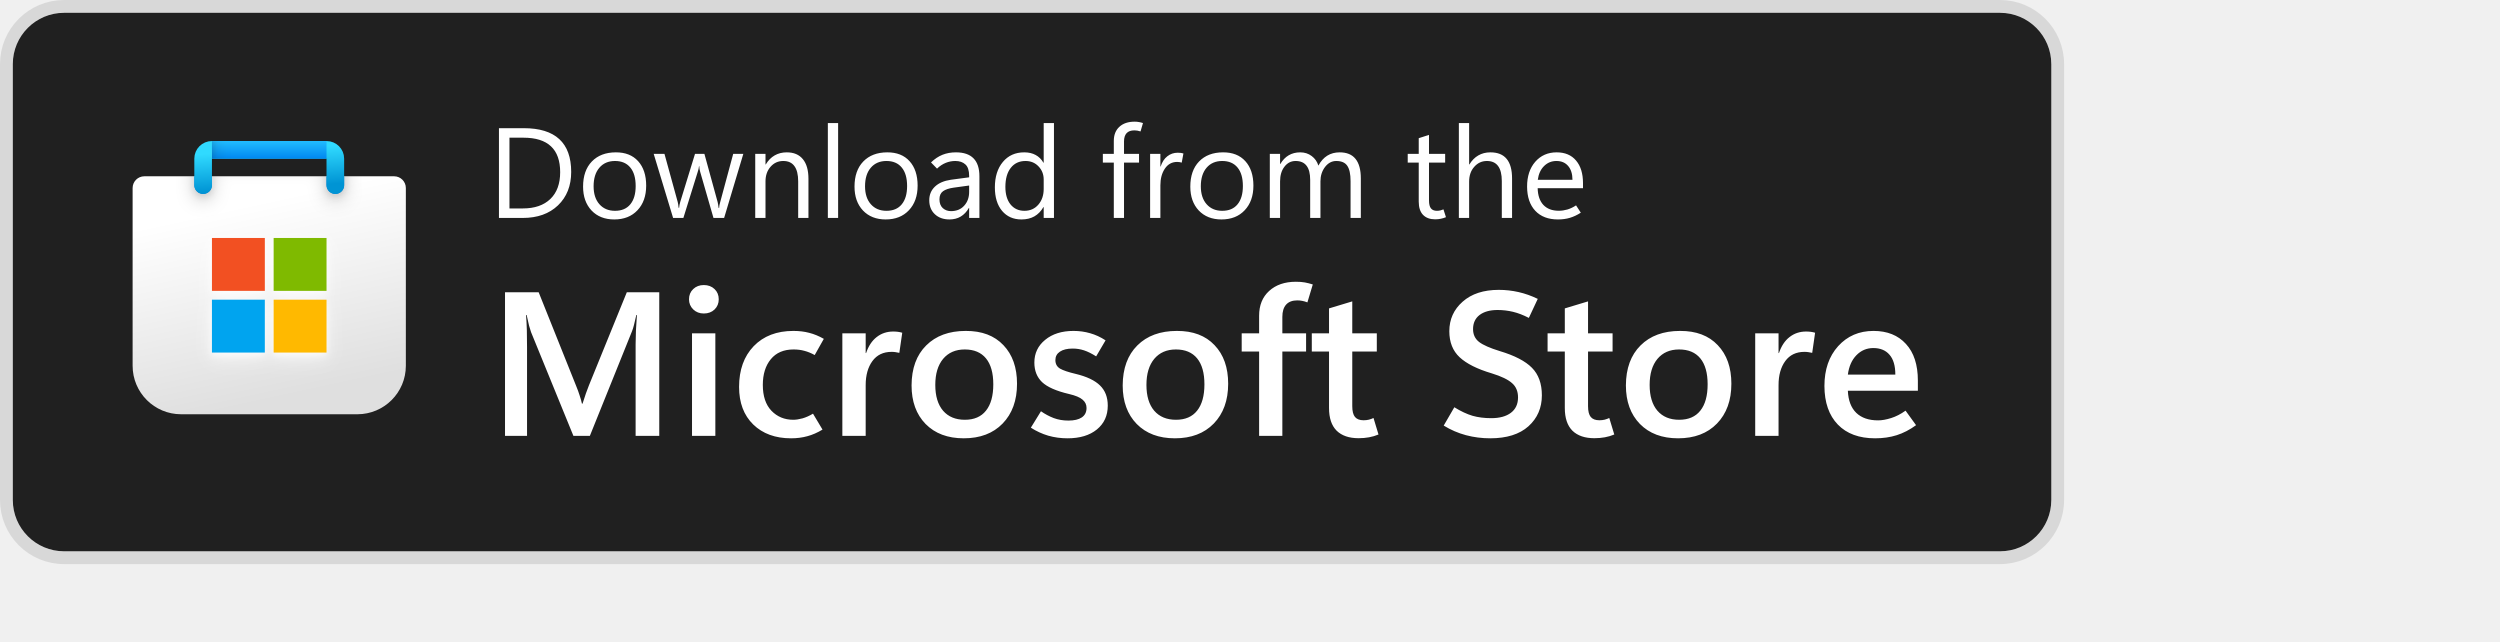
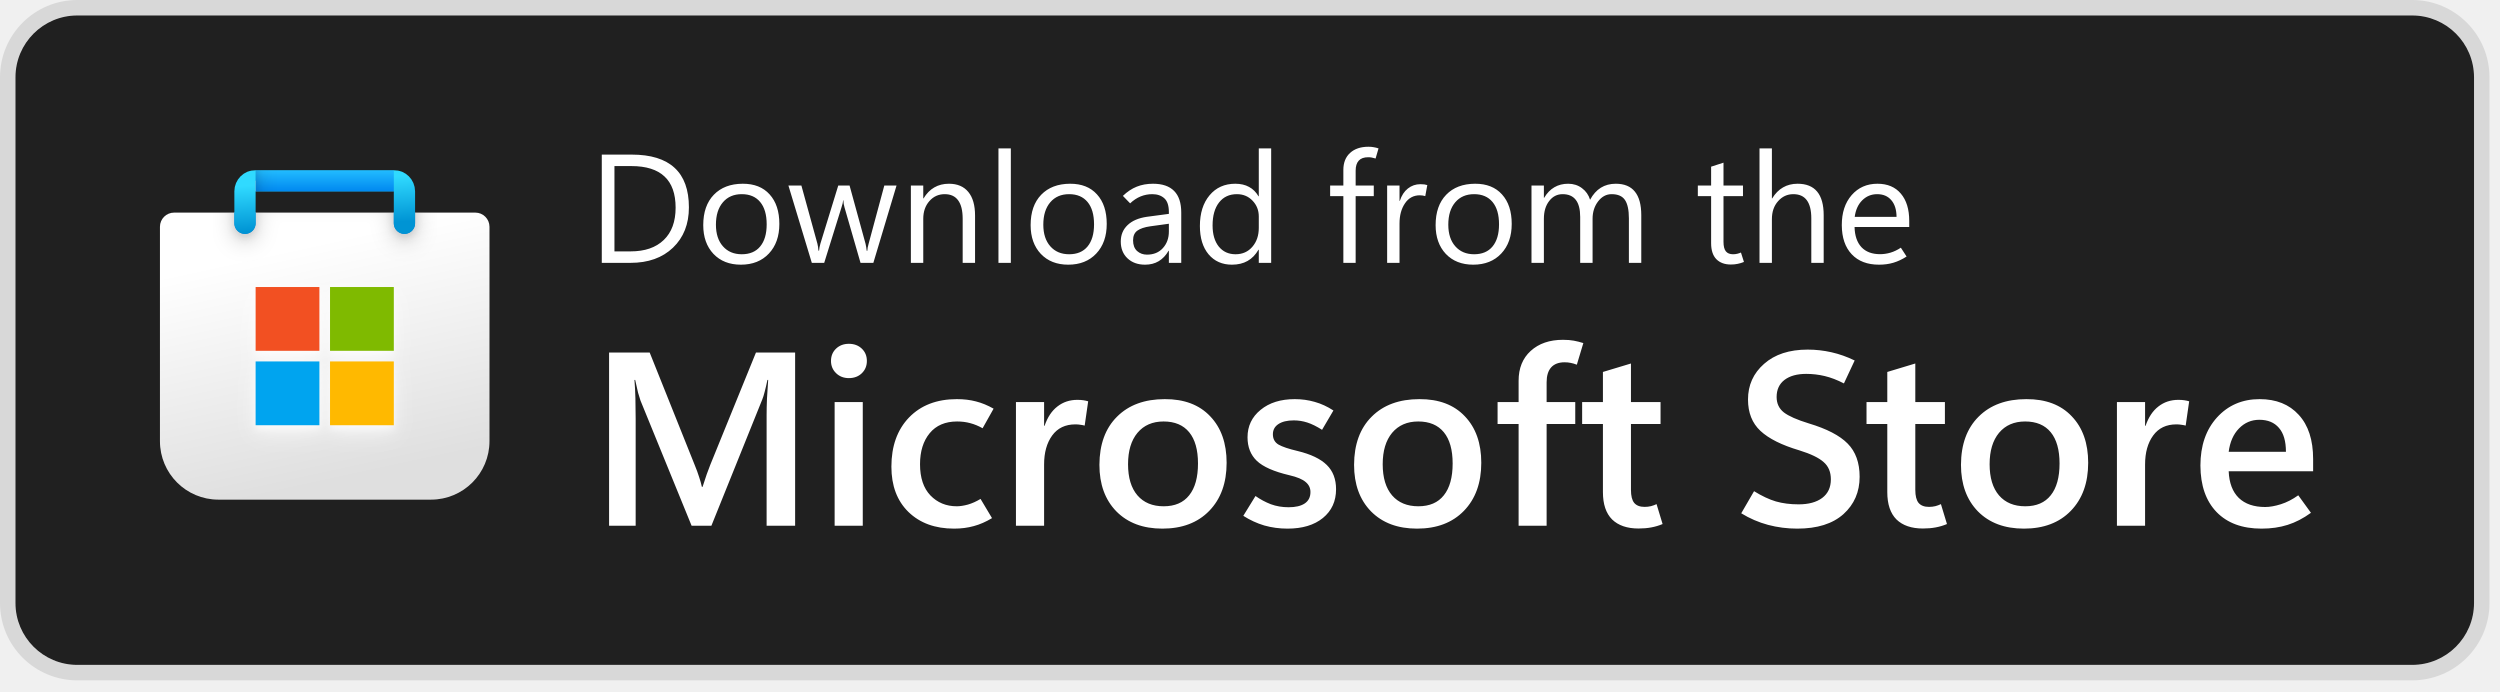
- <svg xmlns="http://www.w3.org/2000/svg" width="195" height="50" viewBox="0 0 195 50" fill="none">
-   <rect x="1" y="1" width="159" height="42" rx="4" fill="#202020" />
-   <rect x="0.5" y="0.5" width="160" height="43" rx="4.5" stroke="black" stroke-opacity="0.1" />
-   <g clip-path="url(#clip0_1049_9370)">
-     <g clip-path="url(#clip1_1049_9370)">
-       <path d="M10.344 14.667C10.344 14.16 10.754 13.75 11.26 13.75H30.74C31.246 13.75 31.656 14.16 31.656 14.667V28.531C31.656 30.62 29.963 32.312 27.875 32.312H14.125C12.037 32.312 10.344 30.62 10.344 28.531V14.667Z" fill="url(#paint0_linear_1049_9370)" />
-       <mask id="mask0_1049_9370" style="mask-type:alpha" maskUnits="userSpaceOnUse" x="10" y="13" width="22" height="20">
-         <path d="M10.344 14.667C10.344 14.16 10.754 13.75 11.26 13.75H30.74C31.246 13.75 31.656 14.16 31.656 14.667V28.531C31.656 30.62 29.963 32.312 27.875 32.312H14.125C12.037 32.312 10.344 30.62 10.344 28.531V14.667Z" fill="url(#paint1_linear_1049_9370)" />
+ <svg xmlns="http://www.w3.org/2000/svg" width="188" height="52" viewBox="0 0 188 52" fill="none">
+   <path d="M181.395 1.163H5.814C3.245 1.163 1.163 3.245 1.163 5.814V45.349C1.163 47.918 3.245 50 5.814 50H181.395C183.964 50 186.047 47.918 186.047 45.349V5.814C186.047 3.245 183.964 1.163 181.395 1.163Z" fill="#202020" />
+   <path d="M181.395 0.581H5.814C2.924 0.581 0.581 2.924 0.581 5.814V45.349C0.581 48.239 2.924 50.581 5.814 50.581H181.395C184.285 50.581 186.628 48.239 186.628 45.349V5.814C186.628 2.924 184.285 0.581 181.395 0.581Z" stroke="black" stroke-opacity="0.1" stroke-width="1.163" />
+   <mask id="mask0_4747_76" style="mask-type:luminance" maskUnits="userSpaceOnUse" x="11" y="12" width="27" height="27">
+     <path d="M37.209 12.791H11.628V38.372H37.209V12.791Z" fill="white" />
+   </mask>
+   <g mask="url(#mask0_4747_76)">
+     <mask id="mask1_4747_76" style="mask-type:luminance" maskUnits="userSpaceOnUse" x="11" y="12" width="27" height="27">
+       <path d="M37.209 12.791H11.628V38.372H37.209V12.791Z" fill="white" />
+     </mask>
+     <g mask="url(#mask1_4747_76)">
+       <path d="M12.028 17.054C12.028 16.466 12.505 15.988 13.094 15.988H35.744C36.332 15.988 36.809 16.466 36.809 17.054V33.176C36.809 35.604 34.841 37.573 32.413 37.573H16.424C13.996 37.573 12.028 35.604 12.028 33.176V17.054Z" fill="url(#paint0_linear_4747_76)" />
+       <mask id="mask2_4747_76" style="mask-type:alpha" maskUnits="userSpaceOnUse" x="12" y="15" width="25" height="23">
+         <path d="M12.028 17.054C12.028 16.466 12.505 15.988 13.094 15.988H35.744C36.332 15.988 36.809 16.466 36.809 17.054V33.176C36.809 35.604 34.841 37.573 32.413 37.573H16.424C13.996 37.573 12.028 35.604 12.028 33.176V17.054Z" fill="url(#paint1_linear_4747_76)" />
      </mask>
-       <g mask="url(#mask0_1049_9370)">
-         <g filter="url(#filter0_dd_1049_9370)">
-           <path d="M15.844 14.438V11.688H26.156V14.438" stroke="url(#paint2_linear_1049_9370)" stroke-width="1.375" stroke-linecap="round" />
+       <g mask="url(#mask2_4747_76)">
+         <g filter="url(#filter0_dd_4747_76)">
+           <path d="M18.423 16.788V13.59H30.414V16.788" stroke="url(#paint2_linear_4747_76)" stroke-width="1.599" stroke-linecap="round" />
        </g>
      </g>
-       <g filter="url(#filter1_dd_1049_9370)">
-         <path d="M20.657 18.562H16.532V22.688H20.657V18.562Z" fill="#F25022" />
-         <path d="M25.469 18.562H21.344V22.688H25.469V18.562Z" fill="#7FBA00" />
-         <path d="M25.469 23.375H21.344V27.5H25.469V23.375Z" fill="#FFB900" />
-         <path d="M20.656 23.375H16.531V27.5H20.656V23.375Z" fill="#00A4EF" />
+       <g filter="url(#filter1_dd_4747_76)">
+         <path d="M24.019 21.584H19.223V26.381H24.019V21.584Z" fill="#F25022" />
+         <path d="M29.615 21.584H24.818V26.381H29.615V21.584Z" fill="#7FBA00" />
+         <path d="M29.615 27.18H24.818V31.977H29.615V27.18Z" fill="#FFB900" />
+         <path d="M24.019 27.18H19.222V31.977H24.019V27.18Z" fill="#00A4EF" />
      </g>
-       <path d="M15.844 14.438V12.375C15.844 11.995 16.152 11.688 16.531 11.688H25.469C25.848 11.688 26.156 11.995 26.156 12.375V14.438" stroke="url(#paint3_linear_1049_9370)" stroke-width="1.375" stroke-linecap="round" />
-       <rect x="16.531" y="11" width="8.938" height="1.375" fill="url(#paint4_linear_1049_9370)" />
-       <mask id="mask1_1049_9370" style="mask-type:alpha" maskUnits="userSpaceOnUse" x="16" y="11" width="10" height="2">
-         <rect x="16.531" y="11" width="8.938" height="1.375" fill="url(#paint5_linear_1049_9370)" />
+       <path d="M18.423 16.788V14.389C18.423 13.948 18.781 13.59 19.222 13.59H29.615C30.056 13.59 30.414 13.948 30.414 14.389V16.788" stroke="url(#paint3_linear_4747_76)" stroke-width="1.599" stroke-linecap="round" />
+       <path d="M29.615 12.791H19.222V14.39H29.615V12.791Z" fill="url(#paint4_linear_4747_76)" />
+       <mask id="mask3_4747_76" style="mask-type:alpha" maskUnits="userSpaceOnUse" x="19" y="12" width="11" height="3">
+         <path d="M29.615 12.791H19.222V14.39H29.615V12.791Z" fill="url(#paint5_linear_4747_76)" />
      </mask>
-       <g mask="url(#mask1_1049_9370)">
-         <g filter="url(#filter2_dd_1049_9370)">
-           <rect x="14.545" y="11.688" width="1.986" height="3.438" fill="#C4C4C4" />
+       <g mask="url(#mask3_4747_76)">
+         <g filter="url(#filter2_dd_4747_76)">
+           <path d="M19.223 13.591H16.913V17.587H19.223V13.591Z" fill="#C4C4C4" />
        </g>
      </g>
    </g>
  </g>
-   <path d="M38.918 17V9.998H40.852C42.085 9.998 43.01 10.283 43.625 10.852C44.243 11.419 44.553 12.272 44.553 13.411C44.553 14.492 44.209 15.361 43.523 16.019C42.839 16.673 41.922 17 40.773 17H38.918ZM39.738 10.74V16.258H40.783C41.701 16.258 42.416 16.012 42.927 15.521C43.438 15.029 43.693 14.332 43.693 13.431C43.693 12.532 43.454 11.86 42.976 11.414C42.5 10.965 41.786 10.74 40.832 10.74H39.738ZM47.912 17.117C47.173 17.117 46.582 16.884 46.14 16.419C45.7 15.95 45.48 15.33 45.48 14.559C45.48 13.722 45.708 13.068 46.164 12.596C46.62 12.124 47.242 11.886 48.029 11.883C48.775 11.88 49.356 12.109 49.773 12.571C50.192 13.034 50.402 13.67 50.402 14.48C50.402 15.281 50.176 15.921 49.724 16.399C49.274 16.878 48.671 17.117 47.912 17.117ZM47.971 16.443C48.488 16.443 48.885 16.276 49.162 15.94C49.442 15.602 49.582 15.125 49.582 14.51C49.582 13.882 49.442 13.4 49.162 13.065C48.882 12.726 48.485 12.557 47.971 12.557C47.456 12.557 47.05 12.732 46.75 13.084C46.45 13.435 46.301 13.917 46.301 14.529C46.301 15.122 46.452 15.589 46.755 15.931C47.058 16.273 47.463 16.443 47.971 16.443ZM57.98 12L56.481 17H55.651L54.616 13.411C54.59 13.32 54.572 13.243 54.562 13.182C54.556 13.117 54.55 13.042 54.543 12.957H54.523C54.517 13.042 54.505 13.115 54.489 13.177C54.473 13.239 54.45 13.317 54.421 13.411L53.303 17H52.502L50.988 12H51.828L52.863 15.76C52.88 15.815 52.893 15.88 52.902 15.955C52.915 16.03 52.925 16.115 52.932 16.209H52.971C52.977 16.137 52.987 16.064 53 15.989C53.013 15.911 53.033 15.831 53.059 15.75L54.211 12H54.943L55.978 15.77C55.995 15.831 56.008 15.9 56.018 15.975C56.031 16.046 56.042 16.128 56.052 16.219H56.091C56.094 16.154 56.102 16.084 56.115 16.009C56.132 15.934 56.151 15.854 56.174 15.77L57.19 12H57.98ZM63.059 17H62.258V14.148C62.258 13.618 62.16 13.221 61.965 12.957C61.773 12.69 61.483 12.557 61.096 12.557C60.695 12.557 60.363 12.708 60.1 13.011C59.839 13.31 59.709 13.69 59.709 14.148V17H58.908V12H59.709V12.83H59.728C59.917 12.514 60.148 12.278 60.422 12.122C60.695 11.963 61.011 11.883 61.369 11.883C61.916 11.883 62.334 12.06 62.624 12.415C62.914 12.767 63.059 13.276 63.059 13.943V17ZM64.572 17V9.598H65.373V17H64.572ZM69.084 17.117C68.345 17.117 67.754 16.884 67.311 16.419C66.872 15.95 66.652 15.33 66.652 14.559C66.652 13.722 66.88 13.068 67.336 12.596C67.792 12.124 68.413 11.886 69.201 11.883C69.947 11.88 70.528 12.109 70.944 12.571C71.364 13.034 71.574 13.67 71.574 14.48C71.574 15.281 71.348 15.921 70.895 16.399C70.446 16.878 69.842 17.117 69.084 17.117ZM69.143 16.443C69.66 16.443 70.057 16.276 70.334 15.94C70.614 15.602 70.754 15.125 70.754 14.51C70.754 13.882 70.614 13.4 70.334 13.065C70.054 12.726 69.657 12.557 69.143 12.557C68.628 12.557 68.221 12.732 67.922 13.084C67.622 13.435 67.473 13.917 67.473 14.529C67.473 15.122 67.624 15.589 67.927 15.931C68.23 16.273 68.635 16.443 69.143 16.443ZM76.394 17H75.593V16.219H75.573C75.401 16.518 75.188 16.743 74.934 16.893C74.683 17.042 74.39 17.117 74.055 17.117C73.586 17.117 73.207 16.98 72.917 16.707C72.627 16.434 72.482 16.071 72.482 15.618C72.482 15.192 72.629 14.838 72.922 14.559C73.215 14.279 73.63 14.1 74.167 14.021L75.593 13.831V13.719C75.593 13.299 75.495 13.001 75.3 12.825C75.105 12.646 74.844 12.557 74.519 12.557C74.258 12.557 74.007 12.605 73.767 12.703C73.526 12.801 73.299 12.95 73.088 13.152L72.619 12.669C72.899 12.399 73.197 12.2 73.513 12.073C73.829 11.946 74.18 11.883 74.567 11.883C75.173 11.883 75.629 12.039 75.935 12.352C76.241 12.661 76.394 13.126 76.394 13.748V17ZM75.593 14.969V14.471L74.387 14.637C74.019 14.689 73.742 14.782 73.557 14.915C73.371 15.049 73.278 15.258 73.278 15.545C73.278 15.844 73.365 16.074 73.537 16.233C73.713 16.39 73.926 16.468 74.177 16.468C74.61 16.468 74.953 16.326 75.207 16.043C75.464 15.76 75.593 15.402 75.593 14.969ZM81.389 16.15C81.203 16.473 80.967 16.715 80.681 16.878C80.397 17.037 80.061 17.117 79.67 17.117C79.042 17.117 78.539 16.894 78.161 16.448C77.787 15.999 77.6 15.389 77.6 14.617C77.6 13.79 77.808 13.128 78.225 12.63C78.641 12.132 79.196 11.883 79.89 11.883C80.235 11.883 80.531 11.951 80.778 12.088C81.029 12.221 81.232 12.423 81.389 12.693H81.408V9.598H82.209V17H81.408V16.15H81.389ZM78.42 14.578C78.42 15.154 78.553 15.61 78.82 15.945C79.091 16.277 79.452 16.443 79.904 16.443C80.353 16.443 80.716 16.282 80.993 15.96C81.27 15.638 81.408 15.231 81.408 14.739V14.002C81.408 13.598 81.273 13.257 81.003 12.977C80.736 12.697 80.399 12.557 79.992 12.557C79.504 12.557 79.12 12.736 78.84 13.094C78.56 13.452 78.42 13.947 78.42 14.578ZM88.962 10.252C88.871 10.223 88.788 10.201 88.713 10.188C88.641 10.175 88.565 10.169 88.483 10.169C88.21 10.169 88.007 10.242 87.873 10.389C87.74 10.535 87.673 10.75 87.673 11.033V12H88.845V12.684H87.673V17H86.877V12.684H86.022V12H86.877V10.994C86.877 10.522 87.022 10.154 87.311 9.891C87.601 9.624 87.998 9.49 88.503 9.49C88.627 9.49 88.739 9.5 88.84 9.52C88.941 9.536 89.045 9.562 89.152 9.598L88.962 10.252ZM92.175 12.684C92.113 12.664 92.058 12.651 92.009 12.645C91.96 12.635 91.898 12.63 91.823 12.63C91.416 12.63 91.096 12.804 90.861 13.152C90.627 13.497 90.51 13.93 90.51 14.451V17H89.709V12H90.51V12.991H90.529C90.643 12.64 90.817 12.373 91.052 12.19C91.286 12.005 91.556 11.912 91.862 11.912C91.963 11.912 92.048 11.917 92.116 11.927C92.188 11.937 92.251 11.951 92.307 11.971L92.175 12.684ZM95.275 17.117C94.537 17.117 93.946 16.884 93.503 16.419C93.064 15.95 92.844 15.33 92.844 14.559C92.844 13.722 93.072 13.068 93.527 12.596C93.983 12.124 94.605 11.886 95.393 11.883C96.138 11.88 96.719 12.109 97.136 12.571C97.556 13.034 97.766 13.67 97.766 14.48C97.766 15.281 97.539 15.921 97.087 16.399C96.638 16.878 96.034 17.117 95.275 17.117ZM95.334 16.443C95.852 16.443 96.249 16.276 96.525 15.94C96.805 15.602 96.945 15.125 96.945 14.51C96.945 13.882 96.805 13.4 96.525 13.065C96.245 12.726 95.848 12.557 95.334 12.557C94.82 12.557 94.413 12.732 94.113 13.084C93.814 13.435 93.664 13.917 93.664 14.529C93.664 15.122 93.815 15.589 94.118 15.931C94.421 16.273 94.826 16.443 95.334 16.443ZM106.145 17H105.344V14.129C105.344 13.575 105.257 13.175 105.085 12.928C104.916 12.68 104.629 12.557 104.226 12.557C103.884 12.557 103.592 12.713 103.352 13.025C103.114 13.338 102.995 13.712 102.995 14.148V17H102.194V14.031C102.194 13.54 102.1 13.172 101.911 12.928C101.722 12.68 101.438 12.557 101.057 12.557C100.705 12.557 100.415 12.705 100.188 13.001C99.96 13.294 99.846 13.676 99.846 14.148V17H99.045V12H99.846V12.791H99.865C100.044 12.488 100.262 12.262 100.52 12.112C100.78 11.959 101.079 11.883 101.418 11.883C101.76 11.883 102.058 11.979 102.312 12.171C102.565 12.36 102.74 12.609 102.834 12.918C103.02 12.573 103.251 12.314 103.527 12.142C103.804 11.969 104.126 11.883 104.494 11.883C105.044 11.883 105.456 12.052 105.729 12.391C106.006 12.729 106.145 13.239 106.145 13.919V17ZM112.785 16.941C112.648 16.997 112.513 17.037 112.38 17.064C112.25 17.093 112.102 17.107 111.936 17.107C111.538 17.107 111.226 16.992 110.998 16.761C110.773 16.526 110.661 16.181 110.661 15.726V12.684H109.802V12H110.661V10.779L111.462 10.521V12H112.722V12.684H111.462V15.633C111.462 15.919 111.512 16.126 111.613 16.253C111.717 16.38 111.872 16.443 112.077 16.443C112.175 16.443 112.269 16.432 112.36 16.409C112.451 16.386 112.528 16.36 112.59 16.331L112.785 16.941ZM117.941 17H117.141V14.119C117.141 13.598 117.043 13.208 116.848 12.947C116.656 12.687 116.366 12.557 115.979 12.557C115.588 12.557 115.259 12.708 114.992 13.011C114.725 13.31 114.592 13.696 114.592 14.168V17H113.791V9.598H114.592V12.83H114.611C114.803 12.514 115.036 12.278 115.31 12.122C115.583 11.963 115.897 11.883 116.252 11.883C116.815 11.883 117.237 12.052 117.517 12.391C117.8 12.729 117.941 13.239 117.941 13.919V17ZM123.474 14.681H119.938C119.951 15.244 120.1 15.678 120.383 15.984C120.669 16.287 121.07 16.439 121.584 16.439C121.809 16.439 122.033 16.406 122.258 16.341C122.486 16.273 122.71 16.165 122.932 16.019L123.303 16.59C123.02 16.772 122.736 16.906 122.453 16.99C122.17 17.075 121.859 17.117 121.521 17.117C120.765 17.117 120.176 16.893 119.753 16.443C119.33 15.994 119.117 15.367 119.113 14.563C119.11 13.759 119.322 13.112 119.748 12.62C120.178 12.129 120.734 11.883 121.418 11.883C122.069 11.883 122.574 12.096 122.932 12.523C123.293 12.946 123.474 13.533 123.474 14.285V14.681ZM122.653 14.026C122.65 13.564 122.538 13.204 122.316 12.947C122.095 12.687 121.791 12.557 121.403 12.557C121.022 12.557 120.699 12.69 120.432 12.957C120.168 13.221 120.007 13.577 119.948 14.026H122.653Z" fill="white" />
-   <path d="M51.422 34H49.578V26.852C49.578 26.529 49.586 26.177 49.602 25.797C49.622 25.412 49.648 25.003 49.68 24.57H49.633C49.57 24.867 49.51 25.122 49.453 25.336C49.401 25.544 49.349 25.711 49.297 25.836L46.008 34H44.727L41.422 25.906C41.38 25.792 41.328 25.622 41.266 25.398C41.208 25.174 41.146 24.898 41.078 24.57H41.031C41.062 24.945 41.083 25.344 41.094 25.766C41.104 26.182 41.109 26.622 41.109 27.086V34H39.391V22.797H42.016L44.93 30.078C45.044 30.354 45.138 30.609 45.211 30.844C45.289 31.073 45.349 31.287 45.391 31.484H45.438C45.531 31.188 45.62 30.919 45.703 30.68C45.786 30.44 45.865 30.232 45.938 30.055L48.891 22.797H51.422V34ZM54.898 24.453C54.565 24.453 54.289 24.346 54.07 24.133C53.852 23.919 53.742 23.656 53.742 23.344C53.742 23.021 53.852 22.755 54.07 22.547C54.289 22.338 54.565 22.234 54.898 22.234C55.237 22.234 55.516 22.338 55.734 22.547C55.953 22.755 56.062 23.021 56.062 23.344C56.062 23.662 55.953 23.927 55.734 24.141C55.516 24.349 55.237 24.453 54.898 24.453ZM55.797 34H53.977V26H55.797V34ZM64.156 33.508C63.76 33.747 63.367 33.919 62.977 34.023C62.586 34.133 62.161 34.188 61.703 34.188C60.474 34.188 59.49 33.828 58.75 33.109C58.016 32.391 57.648 31.414 57.648 30.18C57.648 28.852 58.029 27.792 58.789 27C59.555 26.208 60.586 25.812 61.883 25.812C62.336 25.812 62.747 25.862 63.117 25.961C63.492 26.055 63.872 26.211 64.258 26.43L63.547 27.695C63.276 27.544 63.01 27.435 62.75 27.367C62.49 27.294 62.206 27.258 61.898 27.258C61.133 27.258 60.542 27.51 60.125 28.016C59.708 28.521 59.5 29.19 59.5 30.023C59.5 30.898 59.724 31.57 60.172 32.039C60.625 32.508 61.193 32.742 61.875 32.742C62.083 32.742 62.323 32.706 62.594 32.633C62.865 32.555 63.138 32.432 63.414 32.266L64.156 33.508ZM70.148 27.523C70.049 27.497 69.953 27.479 69.859 27.469C69.771 27.453 69.667 27.445 69.547 27.445C68.896 27.445 68.396 27.685 68.047 28.164C67.698 28.643 67.523 29.268 67.523 30.039V34H65.703V26H67.523V27.539H67.555C67.742 26.987 68.018 26.57 68.383 26.289C68.747 26.003 69.177 25.859 69.672 25.859C69.812 25.859 69.938 25.867 70.047 25.883C70.162 25.898 70.271 25.922 70.375 25.953L70.148 27.523ZM75.172 34.188C73.922 34.188 72.93 33.815 72.195 33.07C71.466 32.32 71.102 31.318 71.102 30.062C71.107 28.734 71.487 27.695 72.242 26.945C72.997 26.19 74.026 25.812 75.328 25.812C76.583 25.807 77.562 26.177 78.266 26.922C78.974 27.662 79.328 28.664 79.328 29.93C79.328 31.232 78.953 32.268 78.203 33.039C77.458 33.805 76.448 34.188 75.172 34.188ZM75.258 32.742C75.982 32.742 76.531 32.505 76.906 32.031C77.287 31.557 77.477 30.872 77.477 29.977C77.477 29.091 77.287 28.417 76.906 27.953C76.526 27.49 75.974 27.258 75.25 27.258C74.537 27.258 73.974 27.503 73.562 27.992C73.156 28.482 72.953 29.159 72.953 30.023C72.953 30.893 73.156 31.565 73.562 32.039C73.969 32.508 74.534 32.742 75.258 32.742ZM80.406 33.359L81.195 32.078C81.508 32.297 81.838 32.474 82.188 32.609C82.542 32.74 82.924 32.805 83.336 32.805C83.784 32.805 84.13 32.724 84.375 32.562C84.625 32.396 84.75 32.148 84.75 31.82C84.75 31.56 84.646 31.344 84.438 31.172C84.234 30.995 83.885 30.849 83.391 30.734C82.391 30.5 81.688 30.19 81.281 29.805C80.88 29.419 80.68 28.912 80.68 28.281C80.68 27.557 80.961 26.966 81.523 26.508C82.086 26.044 82.823 25.812 83.734 25.812C84.188 25.812 84.62 25.872 85.031 25.992C85.443 26.107 85.844 26.292 86.234 26.547L85.5 27.797C85.156 27.578 84.841 27.422 84.555 27.328C84.268 27.234 83.974 27.188 83.672 27.188C83.245 27.188 82.912 27.268 82.672 27.43C82.438 27.586 82.32 27.805 82.32 28.086C82.32 28.383 82.44 28.604 82.68 28.75C82.924 28.891 83.333 29.029 83.906 29.164C84.771 29.372 85.404 29.674 85.805 30.07C86.206 30.461 86.406 30.984 86.406 31.641C86.406 32.417 86.122 33.036 85.555 33.5C84.992 33.958 84.229 34.188 83.266 34.188C82.745 34.188 82.245 34.12 81.766 33.984C81.292 33.844 80.838 33.635 80.406 33.359ZM91.641 34.188C90.391 34.188 89.398 33.815 88.664 33.07C87.935 32.32 87.57 31.318 87.57 30.062C87.576 28.734 87.956 27.695 88.711 26.945C89.466 26.19 90.495 25.812 91.797 25.812C93.052 25.807 94.031 26.177 94.734 26.922C95.443 27.662 95.797 28.664 95.797 29.93C95.797 31.232 95.422 32.268 94.672 33.039C93.927 33.805 92.917 34.188 91.641 34.188ZM91.727 32.742C92.451 32.742 93 32.505 93.375 32.031C93.755 31.557 93.945 30.872 93.945 29.977C93.945 29.091 93.755 28.417 93.375 27.953C92.995 27.49 92.443 27.258 91.719 27.258C91.005 27.258 90.443 27.503 90.031 27.992C89.625 28.482 89.422 29.159 89.422 30.023C89.422 30.893 89.625 31.565 90.031 32.039C90.438 32.508 91.003 32.742 91.727 32.742ZM101.977 23.586C101.831 23.529 101.698 23.49 101.578 23.469C101.458 23.443 101.328 23.43 101.188 23.43C100.802 23.43 100.51 23.542 100.312 23.766C100.12 23.984 100.023 24.302 100.023 24.719V26H101.875V27.422H100.023V34H98.211V27.422H96.852V26H98.211V24.625C98.211 23.812 98.471 23.169 98.992 22.695C99.518 22.216 100.214 21.977 101.078 21.977C101.349 21.977 101.583 21.995 101.781 22.031C101.979 22.068 102.185 22.12 102.398 22.188L101.977 23.586ZM107.523 33.891C107.289 33.99 107.044 34.062 106.789 34.109C106.534 34.156 106.26 34.18 105.969 34.18C105.229 34.18 104.659 33.984 104.258 33.594C103.862 33.198 103.664 32.609 103.664 31.828V27.422H102.32V26H103.664V24.055L105.477 23.508V26H107.391V27.422H105.477V31.68C105.477 32.07 105.547 32.352 105.688 32.523C105.833 32.695 106.057 32.781 106.359 32.781C106.505 32.781 106.643 32.766 106.773 32.734C106.909 32.698 107.029 32.654 107.133 32.602L107.523 33.891ZM112.609 33.195L113.438 31.766C113.943 32.078 114.414 32.3 114.852 32.43C115.289 32.555 115.779 32.617 116.32 32.617C116.966 32.617 117.474 32.479 117.844 32.203C118.219 31.922 118.406 31.521 118.406 31C118.406 30.526 118.25 30.154 117.938 29.883C117.63 29.607 117.107 29.354 116.367 29.125C115.227 28.787 114.388 28.367 113.852 27.867C113.315 27.367 113.047 26.69 113.047 25.836C113.047 24.909 113.393 24.141 114.086 23.531C114.779 22.917 115.719 22.609 116.906 22.609C117.427 22.609 117.94 22.667 118.445 22.781C118.951 22.896 119.451 23.073 119.945 23.312L119.25 24.797C118.818 24.573 118.404 24.414 118.008 24.32C117.617 24.227 117.219 24.18 116.812 24.18C116.219 24.18 115.75 24.31 115.406 24.57C115.068 24.831 114.898 25.198 114.898 25.672C114.898 26.094 115.055 26.427 115.367 26.672C115.68 26.912 116.216 27.148 116.977 27.383C118.143 27.732 118.982 28.167 119.492 28.688C120.008 29.208 120.266 29.924 120.266 30.836C120.266 31.815 119.917 32.62 119.219 33.25C118.521 33.875 117.526 34.188 116.234 34.188C115.589 34.188 114.958 34.107 114.344 33.945C113.729 33.779 113.151 33.529 112.609 33.195ZM125.914 33.891C125.68 33.99 125.435 34.062 125.18 34.109C124.924 34.156 124.651 34.18 124.359 34.18C123.62 34.18 123.049 33.984 122.648 33.594C122.253 33.198 122.055 32.609 122.055 31.828V27.422H120.711V26H122.055V24.055L123.867 23.508V26H125.781V27.422H123.867V31.68C123.867 32.07 123.938 32.352 124.078 32.523C124.224 32.695 124.448 32.781 124.75 32.781C124.896 32.781 125.034 32.766 125.164 32.734C125.299 32.698 125.419 32.654 125.523 32.602L125.914 33.891ZM130.891 34.188C129.641 34.188 128.648 33.815 127.914 33.07C127.185 32.32 126.82 31.318 126.82 30.062C126.826 28.734 127.206 27.695 127.961 26.945C128.716 26.19 129.745 25.812 131.047 25.812C132.302 25.807 133.281 26.177 133.984 26.922C134.693 27.662 135.047 28.664 135.047 29.93C135.047 31.232 134.672 32.268 133.922 33.039C133.177 33.805 132.167 34.188 130.891 34.188ZM130.977 32.742C131.701 32.742 132.25 32.505 132.625 32.031C133.005 31.557 133.195 30.872 133.195 29.977C133.195 29.091 133.005 28.417 132.625 27.953C132.245 27.49 131.693 27.258 130.969 27.258C130.255 27.258 129.693 27.503 129.281 27.992C128.875 28.482 128.672 29.159 128.672 30.023C128.672 30.893 128.875 31.565 129.281 32.039C129.688 32.508 130.253 32.742 130.977 32.742ZM141.352 27.523C141.253 27.497 141.156 27.479 141.062 27.469C140.974 27.453 140.87 27.445 140.75 27.445C140.099 27.445 139.599 27.685 139.25 28.164C138.901 28.643 138.727 29.268 138.727 30.039V34H136.906V26H138.727V27.539H138.758C138.945 26.987 139.221 26.57 139.586 26.289C139.951 26.003 140.38 25.859 140.875 25.859C141.016 25.859 141.141 25.867 141.25 25.883C141.365 25.898 141.474 25.922 141.578 25.953L141.352 27.523ZM149.594 30.477H144.133C144.164 31.232 144.383 31.807 144.789 32.203C145.195 32.594 145.763 32.789 146.492 32.789C146.789 32.789 147.128 32.729 147.508 32.609C147.888 32.49 148.263 32.297 148.633 32.031L149.453 33.164C148.958 33.523 148.456 33.784 147.945 33.945C147.435 34.107 146.872 34.188 146.258 34.188C145.013 34.188 144.044 33.831 143.352 33.117C142.659 32.398 142.31 31.396 142.305 30.109C142.305 28.828 142.661 27.792 143.375 27C144.094 26.208 145.013 25.812 146.133 25.812C147.206 25.812 148.049 26.151 148.664 26.828C149.284 27.5 149.594 28.453 149.594 29.688V30.477ZM147.836 29.219C147.836 28.531 147.685 28.016 147.383 27.672C147.086 27.323 146.664 27.148 146.117 27.148C145.602 27.148 145.161 27.336 144.797 27.711C144.438 28.081 144.216 28.583 144.133 29.219H147.836Z" fill="white" />
+   <path d="M45.254 19.767V11.626H47.502C48.936 11.626 50.011 11.957 50.727 12.619C51.446 13.278 51.806 14.27 51.806 15.594C51.806 16.851 51.406 17.862 50.608 18.626C49.813 19.387 48.747 19.767 47.411 19.767H45.254ZM46.207 12.489V18.904H47.422C48.49 18.904 49.321 18.619 49.915 18.047C50.509 17.476 50.806 16.666 50.806 15.617C50.806 14.572 50.528 13.791 49.972 13.272C49.419 12.75 48.588 12.489 47.479 12.489H46.207ZM55.712 19.904C54.853 19.904 54.166 19.633 53.651 19.092C53.14 18.547 52.884 17.826 52.884 16.929C52.884 15.956 53.149 15.195 53.679 14.646C54.209 14.097 54.932 13.821 55.848 13.817C56.715 13.813 57.391 14.08 57.875 14.618C58.363 15.155 58.607 15.895 58.607 16.838C58.607 17.769 58.344 18.513 57.818 19.069C57.296 19.625 56.594 19.904 55.712 19.904ZM55.78 19.12C56.382 19.12 56.843 18.925 57.165 18.535C57.491 18.142 57.654 17.587 57.654 16.872C57.654 16.141 57.491 15.581 57.165 15.191C56.84 14.798 56.378 14.601 55.78 14.601C55.182 14.601 54.709 14.805 54.361 15.214C54.012 15.623 53.838 16.183 53.838 16.895C53.838 17.583 54.014 18.127 54.366 18.524C54.718 18.922 55.189 19.12 55.78 19.12ZM67.419 13.954L65.676 19.767H64.711L63.507 15.594C63.477 15.488 63.456 15.399 63.445 15.327C63.437 15.252 63.43 15.165 63.422 15.066H63.399C63.392 15.165 63.379 15.25 63.36 15.322C63.341 15.394 63.314 15.485 63.28 15.594L61.98 19.767H61.049L59.289 13.954H60.265L61.469 18.325C61.488 18.39 61.503 18.465 61.514 18.552C61.529 18.639 61.541 18.738 61.548 18.848H61.594C61.601 18.764 61.613 18.679 61.628 18.592C61.643 18.501 61.666 18.409 61.696 18.314L63.036 13.954H63.888L65.091 18.337C65.11 18.409 65.125 18.488 65.137 18.575C65.152 18.658 65.165 18.753 65.177 18.859H65.222C65.226 18.783 65.235 18.702 65.25 18.615C65.269 18.528 65.292 18.435 65.318 18.337L66.499 13.954H67.419ZM73.324 19.767H72.393V16.452C72.393 15.835 72.279 15.373 72.052 15.066C71.829 14.756 71.492 14.601 71.041 14.601C70.576 14.601 70.19 14.777 69.883 15.129C69.581 15.477 69.429 15.918 69.429 16.452V19.767H68.498V13.954H69.429V14.919H69.452C69.671 14.552 69.94 14.277 70.258 14.095C70.576 13.91 70.943 13.817 71.359 13.817C71.995 13.817 72.482 14.024 72.819 14.436C73.156 14.845 73.324 15.437 73.324 16.213V19.767ZM75.084 19.767V11.16H76.015V19.767H75.084ZM80.33 19.904C79.471 19.904 78.784 19.633 78.269 19.092C77.758 18.547 77.503 17.826 77.503 16.929C77.503 15.956 77.768 15.195 78.297 14.646C78.828 14.097 79.55 13.821 80.466 13.817C81.333 13.813 82.009 14.08 82.493 14.618C82.982 15.155 83.226 15.895 83.226 16.838C83.226 17.769 82.963 18.513 82.437 19.069C81.914 19.625 81.212 19.904 80.33 19.904ZM80.398 19.12C81 19.12 81.462 18.925 81.784 18.535C82.109 18.142 82.272 17.587 82.272 16.872C82.272 16.141 82.109 15.581 81.784 15.191C81.458 14.798 80.996 14.601 80.398 14.601C79.8 14.601 79.327 14.805 78.979 15.214C78.631 15.623 78.457 16.183 78.457 16.895C78.457 17.583 78.633 18.127 78.985 18.524C79.337 18.922 79.808 19.12 80.398 19.12ZM88.83 19.767H87.899V18.859H87.876C87.675 19.207 87.427 19.468 87.132 19.643C86.841 19.817 86.5 19.904 86.11 19.904C85.565 19.904 85.124 19.745 84.787 19.427C84.45 19.109 84.282 18.687 84.282 18.161C84.282 17.665 84.452 17.254 84.793 16.929C85.133 16.603 85.616 16.395 86.241 16.304L87.899 16.083V15.952C87.899 15.464 87.785 15.117 87.558 14.913C87.331 14.705 87.028 14.601 86.65 14.601C86.347 14.601 86.055 14.658 85.775 14.771C85.495 14.885 85.232 15.059 84.986 15.293L84.441 14.731C84.766 14.417 85.113 14.186 85.48 14.039C85.847 13.891 86.256 13.817 86.706 13.817C87.41 13.817 87.94 13.999 88.296 14.362C88.652 14.722 88.83 15.263 88.83 15.986V19.767ZM87.899 17.406V16.826L86.496 17.019C86.069 17.08 85.747 17.188 85.531 17.343C85.315 17.498 85.207 17.742 85.207 18.076C85.207 18.424 85.308 18.691 85.508 18.876C85.713 19.058 85.961 19.149 86.252 19.149C86.755 19.149 87.155 18.984 87.45 18.655C87.749 18.325 87.899 17.909 87.899 17.406ZM94.638 18.779C94.422 19.154 94.148 19.436 93.815 19.625C93.486 19.811 93.094 19.904 92.639 19.904C91.909 19.904 91.324 19.644 90.885 19.126C90.45 18.604 90.232 17.894 90.232 16.997C90.232 16.035 90.474 15.265 90.959 14.686C91.443 14.107 92.089 13.817 92.895 13.817C93.296 13.817 93.641 13.897 93.928 14.056C94.22 14.211 94.456 14.446 94.638 14.76H94.661V11.16H95.592V19.767H94.661V18.779H94.638ZM91.186 16.951C91.186 17.621 91.341 18.151 91.651 18.541C91.966 18.927 92.386 19.12 92.912 19.12C93.434 19.12 93.856 18.933 94.178 18.558C94.5 18.183 94.661 17.71 94.661 17.139V16.281C94.661 15.812 94.504 15.415 94.189 15.089C93.879 14.764 93.487 14.601 93.014 14.601C92.446 14.601 92 14.809 91.674 15.225C91.349 15.642 91.186 16.217 91.186 16.951ZM103.444 11.921C103.338 11.887 103.242 11.862 103.155 11.847C103.071 11.832 102.982 11.824 102.888 11.824C102.57 11.824 102.333 11.909 102.178 12.08C102.023 12.25 101.945 12.5 101.945 12.829V13.954H103.308V14.748H101.945V19.767H101.02V14.748H100.026V13.954H101.02V12.784C101.02 12.235 101.188 11.807 101.525 11.501C101.862 11.19 102.324 11.035 102.91 11.035C103.054 11.035 103.185 11.046 103.302 11.069C103.42 11.088 103.541 11.118 103.665 11.16L103.444 11.921ZM107.18 14.748C107.108 14.726 107.044 14.71 106.987 14.703C106.93 14.692 106.858 14.686 106.771 14.686C106.298 14.686 105.925 14.888 105.653 15.293C105.38 15.695 105.244 16.198 105.244 16.804V19.767H104.313V13.954H105.244V15.106H105.267C105.399 14.697 105.602 14.387 105.874 14.175C106.147 13.959 106.461 13.851 106.817 13.851C106.934 13.851 107.032 13.857 107.112 13.868C107.195 13.88 107.269 13.897 107.333 13.919L107.18 14.748ZM110.785 19.904C109.926 19.904 109.239 19.633 108.724 19.092C108.213 18.547 107.958 17.826 107.958 16.929C107.958 15.956 108.223 15.195 108.753 14.646C109.283 14.097 110.006 13.821 110.922 13.817C111.788 13.813 112.464 14.08 112.948 14.618C113.437 15.155 113.681 15.895 113.681 16.838C113.681 17.769 113.418 18.513 112.892 19.069C112.369 19.625 111.667 19.904 110.785 19.904ZM110.853 19.12C111.455 19.12 111.917 18.925 112.239 18.535C112.564 18.142 112.727 17.587 112.727 16.872C112.727 16.141 112.564 15.581 112.239 15.191C111.913 14.798 111.452 14.601 110.853 14.601C110.255 14.601 109.782 14.805 109.434 15.214C109.086 15.623 108.912 16.183 108.912 16.895C108.912 17.583 109.088 18.127 109.44 18.524C109.792 18.922 110.263 19.12 110.853 19.12ZM123.424 19.767H122.493V16.429C122.493 15.786 122.392 15.32 122.192 15.032C121.995 14.745 121.662 14.601 121.193 14.601C120.795 14.601 120.456 14.782 120.177 15.146C119.9 15.509 119.762 15.944 119.762 16.452V19.767H118.83V16.315C118.83 15.744 118.721 15.316 118.501 15.032C118.281 14.745 117.951 14.601 117.508 14.601C117.099 14.601 116.762 14.773 116.498 15.117C116.232 15.458 116.1 15.903 116.1 16.452V19.767H115.168V13.954H116.1V14.873H116.122C116.33 14.521 116.584 14.258 116.884 14.084C117.186 13.906 117.534 13.817 117.928 13.817C118.326 13.817 118.672 13.929 118.967 14.152C119.262 14.372 119.465 14.661 119.574 15.021C119.791 14.62 120.059 14.319 120.38 14.118C120.702 13.918 121.077 13.817 121.505 13.817C122.144 13.817 122.623 14.014 122.941 14.408C123.263 14.801 123.424 15.394 123.424 16.185V19.767ZM131.145 19.699C130.986 19.764 130.829 19.811 130.674 19.841C130.523 19.875 130.351 19.892 130.158 19.892C129.695 19.892 129.333 19.758 129.067 19.489C128.806 19.217 128.676 18.816 128.676 18.286V14.748H127.677V13.954H128.676V12.534L129.607 12.233V13.954H131.072V14.748H129.607V18.178C129.607 18.511 129.665 18.751 129.783 18.899C129.903 19.046 130.084 19.12 130.322 19.12C130.436 19.12 130.545 19.107 130.651 19.081C130.757 19.054 130.846 19.024 130.919 18.99L131.145 19.699ZM137.141 19.767H136.21V16.418C136.21 15.812 136.096 15.358 135.87 15.055C135.646 14.752 135.309 14.601 134.859 14.601C134.405 14.601 134.022 14.777 133.712 15.129C133.401 15.477 133.247 15.926 133.247 16.474V19.767H132.315V11.16H133.247V14.919H133.269C133.492 14.552 133.763 14.277 134.081 14.095C134.399 13.91 134.764 13.817 135.177 13.817C135.831 13.817 136.322 14.014 136.648 14.408C136.977 14.801 137.141 15.394 137.141 16.185V19.767ZM143.574 17.071H139.463C139.478 17.725 139.651 18.231 139.98 18.587C140.313 18.939 140.779 19.114 141.377 19.114C141.638 19.114 141.899 19.077 142.16 19.001C142.426 18.922 142.686 18.797 142.944 18.626L143.376 19.291C143.047 19.502 142.716 19.658 142.387 19.756C142.058 19.855 141.697 19.904 141.303 19.904C140.424 19.904 139.74 19.643 139.248 19.12C138.756 18.598 138.508 17.869 138.503 16.934C138.5 15.999 138.747 15.246 139.242 14.675C139.742 14.103 140.388 13.817 141.184 13.817C141.941 13.817 142.528 14.065 142.944 14.561C143.364 15.053 143.574 15.736 143.574 16.611V17.071ZM142.62 16.31C142.616 15.772 142.486 15.354 142.228 15.055C141.971 14.752 141.617 14.601 141.166 14.601C140.723 14.601 140.348 14.756 140.037 15.066C139.73 15.373 139.543 15.787 139.474 16.31H142.62Z" fill="white" />
+   <path d="M59.793 39.535H57.649V31.223C57.649 30.847 57.658 30.439 57.676 29.996C57.7 29.548 57.731 29.073 57.767 28.57H57.712C57.64 28.915 57.57 29.212 57.504 29.46C57.443 29.703 57.383 29.896 57.322 30.042L53.497 39.535H52.008L48.165 30.123C48.117 29.99 48.056 29.794 47.983 29.533C47.917 29.273 47.844 28.952 47.765 28.57H47.711C47.747 29.006 47.771 29.47 47.783 29.96C47.796 30.445 47.802 30.956 47.802 31.495V39.535H45.803V26.508H48.855L52.244 34.974C52.377 35.296 52.486 35.592 52.571 35.865C52.662 36.131 52.731 36.38 52.78 36.61H52.834C52.943 36.264 53.046 35.953 53.143 35.674C53.24 35.395 53.331 35.153 53.416 34.947L56.849 26.508H59.793V39.535ZM63.835 28.434C63.448 28.434 63.127 28.31 62.872 28.061C62.618 27.813 62.491 27.507 62.491 27.144C62.491 26.768 62.618 26.459 62.872 26.217C63.127 25.975 63.448 25.854 63.835 25.854C64.229 25.854 64.553 25.975 64.807 26.217C65.062 26.459 65.189 26.768 65.189 27.144C65.189 27.513 65.062 27.822 64.807 28.07C64.553 28.313 64.229 28.434 63.835 28.434ZM64.88 39.535H62.764V30.233H64.88V39.535ZM74.6 38.963C74.14 39.241 73.683 39.441 73.229 39.562C72.774 39.689 72.281 39.753 71.748 39.753C70.319 39.753 69.174 39.335 68.314 38.499C67.46 37.663 67.033 36.528 67.033 35.093C67.033 33.548 67.475 32.316 68.359 31.395C69.25 30.475 70.449 30.015 71.957 30.015C72.484 30.015 72.962 30.072 73.392 30.187C73.828 30.296 74.27 30.478 74.718 30.732L73.892 32.204C73.577 32.028 73.268 31.901 72.965 31.822C72.662 31.738 72.332 31.695 71.975 31.695C71.085 31.695 70.397 31.989 69.913 32.576C69.428 33.164 69.186 33.942 69.186 34.911C69.186 35.928 69.447 36.71 69.967 37.255C70.494 37.8 71.154 38.072 71.948 38.072C72.19 38.072 72.469 38.03 72.784 37.945C73.098 37.854 73.416 37.712 73.737 37.518L74.6 38.963ZM81.568 32.004C81.453 31.974 81.341 31.953 81.232 31.941C81.129 31.922 81.008 31.913 80.868 31.913C80.111 31.913 79.53 32.192 79.124 32.749C78.719 33.306 78.516 34.033 78.516 34.929V39.535H76.399V30.233H78.516V32.022H78.552C78.77 31.38 79.091 30.896 79.515 30.569C79.939 30.236 80.439 30.069 81.014 30.069C81.177 30.069 81.323 30.078 81.45 30.096C81.583 30.114 81.71 30.142 81.831 30.178L81.568 32.004ZM87.409 39.753C85.956 39.753 84.802 39.32 83.948 38.454C83.1 37.582 82.676 36.416 82.676 34.956C82.682 33.412 83.124 32.204 84.003 31.332C84.881 30.454 86.077 30.015 87.591 30.015C89.05 30.009 90.189 30.439 91.007 31.305C91.83 32.164 92.242 33.33 92.242 34.802C92.242 36.316 91.806 37.521 90.934 38.418C90.068 39.308 88.893 39.753 87.409 39.753ZM87.509 38.072C88.351 38.072 88.99 37.797 89.426 37.246C89.868 36.694 90.089 35.898 90.089 34.856C90.089 33.827 89.868 33.043 89.426 32.504C88.984 31.965 88.342 31.695 87.5 31.695C86.67 31.695 86.016 31.98 85.538 32.549C85.065 33.118 84.829 33.906 84.829 34.911C84.829 35.922 85.065 36.704 85.538 37.255C86.01 37.8 86.667 38.072 87.509 38.072ZM93.496 38.79L94.413 37.3C94.776 37.554 95.161 37.761 95.567 37.918C95.979 38.069 96.424 38.145 96.902 38.145C97.423 38.145 97.826 38.051 98.111 37.863C98.401 37.669 98.546 37.382 98.546 37C98.546 36.698 98.425 36.446 98.183 36.246C97.947 36.041 97.541 35.871 96.966 35.738C95.803 35.465 94.986 35.105 94.513 34.657C94.047 34.209 93.814 33.618 93.814 32.885C93.814 32.043 94.141 31.356 94.795 30.823C95.449 30.284 96.306 30.015 97.366 30.015C97.892 30.015 98.395 30.084 98.874 30.224C99.352 30.357 99.818 30.572 100.273 30.869L99.419 32.322C99.019 32.068 98.652 31.886 98.319 31.777C97.986 31.668 97.644 31.613 97.293 31.613C96.796 31.613 96.409 31.707 96.13 31.895C95.858 32.077 95.721 32.331 95.721 32.658C95.721 33.003 95.861 33.261 96.139 33.43C96.424 33.594 96.899 33.754 97.565 33.912C98.571 34.154 99.306 34.505 99.773 34.965C100.239 35.42 100.472 36.028 100.472 36.791C100.472 37.694 100.142 38.414 99.482 38.953C98.828 39.486 97.941 39.753 96.82 39.753C96.215 39.753 95.633 39.674 95.076 39.517C94.525 39.353 93.998 39.111 93.496 38.79ZM106.559 39.753C105.105 39.753 103.952 39.32 103.098 38.454C102.25 37.582 101.826 36.416 101.826 34.956C101.832 33.412 102.274 32.204 103.152 31.332C104.03 30.454 105.227 30.015 106.741 30.015C108.2 30.009 109.339 30.439 110.156 31.305C110.98 32.164 111.392 33.33 111.392 34.802C111.392 36.316 110.956 37.521 110.084 38.418C109.218 39.308 108.043 39.753 106.559 39.753ZM106.659 38.072C107.501 38.072 108.14 37.797 108.576 37.246C109.018 36.694 109.239 35.898 109.239 34.856C109.239 33.827 109.018 33.043 108.576 32.504C108.133 31.965 107.492 31.695 106.65 31.695C105.82 31.695 105.166 31.98 104.687 32.549C104.215 33.118 103.979 33.906 103.979 34.911C103.979 35.922 104.215 36.704 104.687 37.255C105.16 37.8 105.817 38.072 106.659 38.072ZM118.578 27.425C118.408 27.359 118.253 27.314 118.114 27.289C117.974 27.259 117.823 27.244 117.66 27.244C117.212 27.244 116.872 27.374 116.642 27.634C116.419 27.889 116.306 28.258 116.306 28.743V30.233H118.459V31.886H116.306V39.535H114.199V31.886H112.618V30.233H114.199V28.634C114.199 27.689 114.502 26.941 115.107 26.39C115.719 25.833 116.528 25.554 117.533 25.554C117.848 25.554 118.12 25.575 118.35 25.618C118.58 25.66 118.82 25.721 119.067 25.799L118.578 27.425ZM125.027 39.408C124.755 39.523 124.47 39.608 124.173 39.662C123.877 39.717 123.558 39.744 123.22 39.744C122.359 39.744 121.697 39.517 121.23 39.063C120.77 38.602 120.54 37.918 120.54 37.009V31.886H118.977V30.233H120.54V27.971L122.648 27.335V30.233H124.873V31.886H122.648V36.837C122.648 37.291 122.729 37.618 122.893 37.818C123.062 38.018 123.322 38.118 123.673 38.118C123.843 38.118 124.003 38.099 124.155 38.063C124.313 38.021 124.452 37.969 124.573 37.909L125.027 39.408ZM130.941 38.599L131.905 36.937C132.492 37.3 133.04 37.558 133.549 37.709C134.057 37.854 134.627 37.927 135.256 37.927C136.007 37.927 136.598 37.767 137.028 37.446C137.464 37.118 137.681 36.652 137.681 36.047C137.681 35.495 137.5 35.062 137.137 34.748C136.779 34.426 136.171 34.133 135.31 33.866C133.985 33.473 133.009 32.985 132.386 32.404C131.762 31.822 131.45 31.035 131.45 30.042C131.45 28.964 131.852 28.07 132.658 27.362C133.464 26.647 134.557 26.29 135.937 26.29C136.543 26.29 137.14 26.357 137.727 26.49C138.315 26.623 138.897 26.829 139.471 27.108L138.663 28.834C138.16 28.573 137.679 28.389 137.219 28.279C136.764 28.171 136.301 28.116 135.828 28.116C135.138 28.116 134.593 28.267 134.193 28.57C133.8 28.873 133.602 29.3 133.602 29.851C133.602 30.342 133.785 30.729 134.148 31.014C134.512 31.293 135.135 31.568 136.02 31.84C137.376 32.246 138.351 32.752 138.944 33.358C139.544 33.963 139.844 34.796 139.844 35.856C139.844 36.994 139.438 37.93 138.627 38.663C137.815 39.389 136.658 39.753 135.156 39.753C134.406 39.753 133.672 39.659 132.958 39.471C132.243 39.278 131.571 38.987 130.941 38.599ZM146.412 39.408C146.14 39.523 145.855 39.608 145.558 39.662C145.26 39.717 144.943 39.744 144.603 39.744C143.744 39.744 143.08 39.517 142.614 39.063C142.155 38.602 141.924 37.918 141.924 37.009V31.886H140.362V30.233H141.924V27.971L144.031 27.335V30.233H146.257V31.886H144.031V36.837C144.031 37.291 144.114 37.618 144.277 37.818C144.447 38.018 144.707 38.118 145.058 38.118C145.228 38.118 145.388 38.099 145.54 38.063C145.697 38.021 145.836 37.969 145.957 37.909L146.412 39.408ZM152.199 39.753C150.745 39.753 149.591 39.32 148.737 38.454C147.89 37.582 147.465 36.416 147.465 34.956C147.472 33.412 147.914 32.204 148.792 31.332C149.67 30.454 150.866 30.015 152.38 30.015C153.84 30.009 154.978 30.439 155.795 31.305C156.62 32.164 157.031 33.33 157.031 34.802C157.031 36.316 156.595 37.521 155.723 38.418C154.857 39.308 153.683 39.753 152.199 39.753ZM152.299 38.072C153.141 38.072 153.779 37.797 154.215 37.246C154.657 36.694 154.878 35.898 154.878 34.856C154.878 33.827 154.657 33.043 154.215 32.504C153.773 31.965 153.131 31.695 152.29 31.695C151.459 31.695 150.806 31.98 150.327 32.549C149.855 33.118 149.619 33.906 149.619 34.911C149.619 35.922 149.855 36.704 150.327 37.255C150.8 37.8 151.457 38.072 152.299 38.072ZM164.363 32.004C164.248 31.974 164.135 31.953 164.026 31.941C163.923 31.922 163.802 31.913 163.663 31.913C162.906 31.913 162.324 32.192 161.919 32.749C161.513 33.306 161.31 34.033 161.31 34.929V39.535H159.193V30.233H161.31V32.022H161.347C161.564 31.38 161.885 30.896 162.309 30.569C162.734 30.236 163.233 30.069 163.808 30.069C163.972 30.069 164.117 30.078 164.244 30.096C164.378 30.114 164.505 30.142 164.626 30.178L164.363 32.004ZM173.947 35.438H167.597C167.633 36.316 167.887 36.985 168.359 37.446C168.831 37.9 169.492 38.127 170.34 38.127C170.685 38.127 171.079 38.057 171.521 37.918C171.963 37.779 172.399 37.554 172.829 37.246L173.783 38.563C173.207 38.981 172.623 39.284 172.029 39.471C171.436 39.659 170.781 39.753 170.067 39.753C168.62 39.753 167.493 39.338 166.688 38.508C165.883 37.673 165.477 36.507 165.471 35.011C165.471 33.521 165.885 32.316 166.715 31.395C167.551 30.475 168.62 30.015 169.922 30.015C171.17 30.015 172.15 30.408 172.865 31.195C173.586 31.977 173.947 33.085 173.947 34.52V35.438ZM171.902 33.975C171.902 33.176 171.727 32.576 171.376 32.177C171.03 31.771 170.54 31.568 169.903 31.568C169.305 31.568 168.792 31.786 168.369 32.222C167.951 32.652 167.693 33.236 167.597 33.975H171.902Z" fill="white" />
  <defs>
-     <filter id="filter0_dd_1049_9370" x="13.781" y="10.083" width="14.438" height="6.875" filterUnits="userSpaceOnUse" color-interpolation-filters="sRGB">
+     <filter id="filter0_dd_4747_76" x="16.025" y="11.725" width="16.788" height="7.994" filterUnits="userSpaceOnUse" color-interpolation-filters="sRGB">
      <feFlood flood-opacity="0" result="BackgroundImageFix" />
      <feColorMatrix in="SourceAlpha" type="matrix" values="0 0 0 0 0 0 0 0 0 0 0 0 0 0 0 0 0 0 127 0" result="hardAlpha" />
-       <feOffset dy="0.229" />
-       <feGaussianBlur stdDeviation="0.229" />
+       <feOffset dy="0.266" />
+       <feGaussianBlur stdDeviation="0.266" />
      <feColorMatrix type="matrix" values="0 0 0 0 0 0 0 0 0 0 0 0 0 0 0 0 0 0 0.1 0" />
-       <feBlend mode="normal" in2="BackgroundImageFix" result="effect1_dropShadow_1049_9370" />
+       <feBlend mode="normal" in2="BackgroundImageFix" result="effect1_dropShadow_4747_76" />
      <feColorMatrix in="SourceAlpha" type="matrix" values="0 0 0 0 0 0 0 0 0 0 0 0 0 0 0 0 0 0 127 0" result="hardAlpha" />
-       <feOffset dy="0.458" />
-       <feGaussianBlur stdDeviation="0.688" />
+       <feOffset dy="0.533" />
+       <feGaussianBlur stdDeviation="0.799" />
      <feColorMatrix type="matrix" values="0 0 0 0 0 0 0 0 0 0 0 0 0 0 0 0 0 0 0.2 0" />
-       <feBlend mode="normal" in2="effect1_dropShadow_1049_9370" result="effect2_dropShadow_1049_9370" />
-       <feBlend mode="normal" in="SourceGraphic" in2="effect2_dropShadow_1049_9370" result="shape" />
+       <feBlend mode="normal" in2="effect1_dropShadow_4747_76" result="effect2_dropShadow_4747_76" />
+       <feBlend mode="normal" in="SourceGraphic" in2="effect2_dropShadow_4747_76" result="shape" />
    </filter>
-     <filter id="filter1_dd_1049_9370" x="15.156" y="17.646" width="11.688" height="11.688" filterUnits="userSpaceOnUse" color-interpolation-filters="sRGB">
+     <filter id="filter1_dd_4747_76" x="17.623" y="20.518" width="13.59" height="13.59" filterUnits="userSpaceOnUse" color-interpolation-filters="sRGB">
      <feFlood flood-opacity="0" result="BackgroundImageFix" />
      <feColorMatrix in="SourceAlpha" type="matrix" values="0 0 0 0 0 0 0 0 0 0 0 0 0 0 0 0 0 0 127 0" result="hardAlpha" />
-       <feOffset dy="0.229" />
-       <feGaussianBlur stdDeviation="0.229" />
+       <feOffset dy="0.266" />
+       <feGaussianBlur stdDeviation="0.266" />
      <feColorMatrix type="matrix" values="0 0 0 0 1 0 0 0 0 1 0 0 0 0 1 0 0 0 0.6 0" />
-       <feBlend mode="normal" in2="BackgroundImageFix" result="effect1_dropShadow_1049_9370" />
+       <feBlend mode="normal" in2="BackgroundImageFix" result="effect1_dropShadow_4747_76" />
      <feColorMatrix in="SourceAlpha" type="matrix" values="0 0 0 0 0 0 0 0 0 0 0 0 0 0 0 0 0 0 127 0" result="hardAlpha" />
-       <feOffset dy="0.458" />
-       <feGaussianBlur stdDeviation="0.688" />
+       <feOffset dy="0.533" />
+       <feGaussianBlur stdDeviation="0.799" />
      <feColorMatrix type="matrix" values="0 0 0 0 1 0 0 0 0 1 0 0 0 0 1 0 0 0 0.6 0" />
-       <feBlend mode="normal" in2="effect1_dropShadow_1049_9370" result="effect2_dropShadow_1049_9370" />
-       <feBlend mode="normal" in="SourceGraphic" in2="effect2_dropShadow_1049_9370" result="shape" />
+       <feBlend mode="normal" in2="effect1_dropShadow_4747_76" result="effect2_dropShadow_4747_76" />
+       <feBlend mode="normal" in="SourceGraphic" in2="effect2_dropShadow_4747_76" result="shape" />
    </filter>
-     <filter id="filter2_dd_1049_9370" x="13.17" y="9.396" width="15.659" height="6.188" filterUnits="userSpaceOnUse" color-interpolation-filters="sRGB">
+     <filter id="filter2_dd_4747_76" x="15.314" y="10.926" width="5.507" height="7.195" filterUnits="userSpaceOnUse" color-interpolation-filters="sRGB">
      <feFlood flood-opacity="0" result="BackgroundImageFix" />
      <feColorMatrix in="SourceAlpha" type="matrix" values="0 0 0 0 0 0 0 0 0 0 0 0 0 0 0 0 0 0 127 0" result="hardAlpha" />
-       <feOffset dy="-0.917" />
-       <feGaussianBlur stdDeviation="0.229" />
+       <feOffset dy="-1.066" />
+       <feGaussianBlur stdDeviation="0.266" />
      <feColorMatrix type="matrix" values="0 0 0 0 0 0 0 0 0 0 0 0 0 0 0 0 0 0 0.1 0" />
-       <feBlend mode="normal" in2="BackgroundImageFix" result="effect1_dropShadow_1049_9370" />
+       <feBlend mode="normal" in2="BackgroundImageFix" result="effect1_dropShadow_4747_76" />
      <feColorMatrix in="SourceAlpha" type="matrix" values="0 0 0 0 0 0 0 0 0 0 0 0 0 0 0 0 0 0 127 0" result="hardAlpha" />
-       <feOffset dy="-0.917" />
-       <feGaussianBlur stdDeviation="0.688" />
+       <feOffset dy="-1.066" />
+       <feGaussianBlur stdDeviation="0.799" />
      <feColorMatrix type="matrix" values="0 0 0 0 0 0 0 0 0 0 0 0 0 0 0 0 0 0 0.2 0" />
-       <feBlend mode="normal" in2="effect1_dropShadow_1049_9370" result="effect2_dropShadow_1049_9370" />
-       <feBlend mode="normal" in="SourceGraphic" in2="effect2_dropShadow_1049_9370" result="shape" />
+       <feBlend mode="normal" in2="effect1_dropShadow_4747_76" result="effect2_dropShadow_4747_76" />
+       <feBlend mode="normal" in="SourceGraphic" in2="effect2_dropShadow_4747_76" result="shape" />
    </filter>
-     <linearGradient id="paint0_linear_1049_9370" x1="15.188" y1="11.008" x2="19.66" y2="31.549" gradientUnits="userSpaceOnUse">
+     <linearGradient id="paint0_linear_4747_76" x1="17.66" y1="12.8" x2="22.861" y2="36.685" gradientUnits="userSpaceOnUse">
      <stop offset="0.271" stop-color="white" />
      <stop offset="1" stop-color="#DFDFDF" />
    </linearGradient>
-     <linearGradient id="paint1_linear_1049_9370" x1="21" y1="13.75" x2="25.096" y2="32.954" gradientUnits="userSpaceOnUse">
+     <linearGradient id="paint1_linear_4747_76" x1="24.419" y1="15.988" x2="29.182" y2="38.319" gradientUnits="userSpaceOnUse">
      <stop stop-color="#0078D4" />
      <stop offset="1" stop-color="#114A8B" />
    </linearGradient>
-     <linearGradient id="paint2_linear_1049_9370" x1="21" y1="11.688" x2="21.193" y2="14.649" gradientUnits="userSpaceOnUse">
+     <linearGradient id="paint2_linear_4747_76" x1="24.419" y1="13.59" x2="24.643" y2="17.034" gradientUnits="userSpaceOnUse">
      <stop stop-color="#28AFEA" />
      <stop offset="1" stop-color="#0078D4" />
    </linearGradient>
-     <linearGradient id="paint3_linear_1049_9370" x1="21" y1="11.688" x2="21.193" y2="14.649" gradientUnits="userSpaceOnUse">
+     <linearGradient id="paint3_linear_4747_76" x1="24.419" y1="13.59" x2="24.643" y2="17.034" gradientUnits="userSpaceOnUse">
      <stop stop-color="#30DAFF" />
      <stop offset="1" stop-color="#0094D4" />
    </linearGradient>
-     <linearGradient id="paint4_linear_1049_9370" x1="20.503" y1="11" x2="20.503" y2="12.375" gradientUnits="userSpaceOnUse">
+     <linearGradient id="paint4_linear_4747_76" x1="23.841" y1="12.791" x2="23.841" y2="14.39" gradientUnits="userSpaceOnUse">
      <stop stop-color="#22BCFF" />
      <stop offset="1" stop-color="#0088F0" />
    </linearGradient>
-     <linearGradient id="paint5_linear_1049_9370" x1="20.503" y1="11" x2="20.503" y2="12.375" gradientUnits="userSpaceOnUse">
+     <linearGradient id="paint5_linear_4747_76" x1="23.841" y1="12.791" x2="23.841" y2="14.39" gradientUnits="userSpaceOnUse">
      <stop stop-color="#28AFEA" />
      <stop offset="1" stop-color="#3CCBF4" />
    </linearGradient>
-     <clipPath id="clip0_1049_9370">
-       <rect width="22" height="22" fill="white" transform="translate(10 11)" />
-     </clipPath>
-     <clipPath id="clip1_1049_9370">
-       <rect width="22" height="22" fill="white" transform="translate(10 11)" />
-     </clipPath>
  </defs>
</svg>
